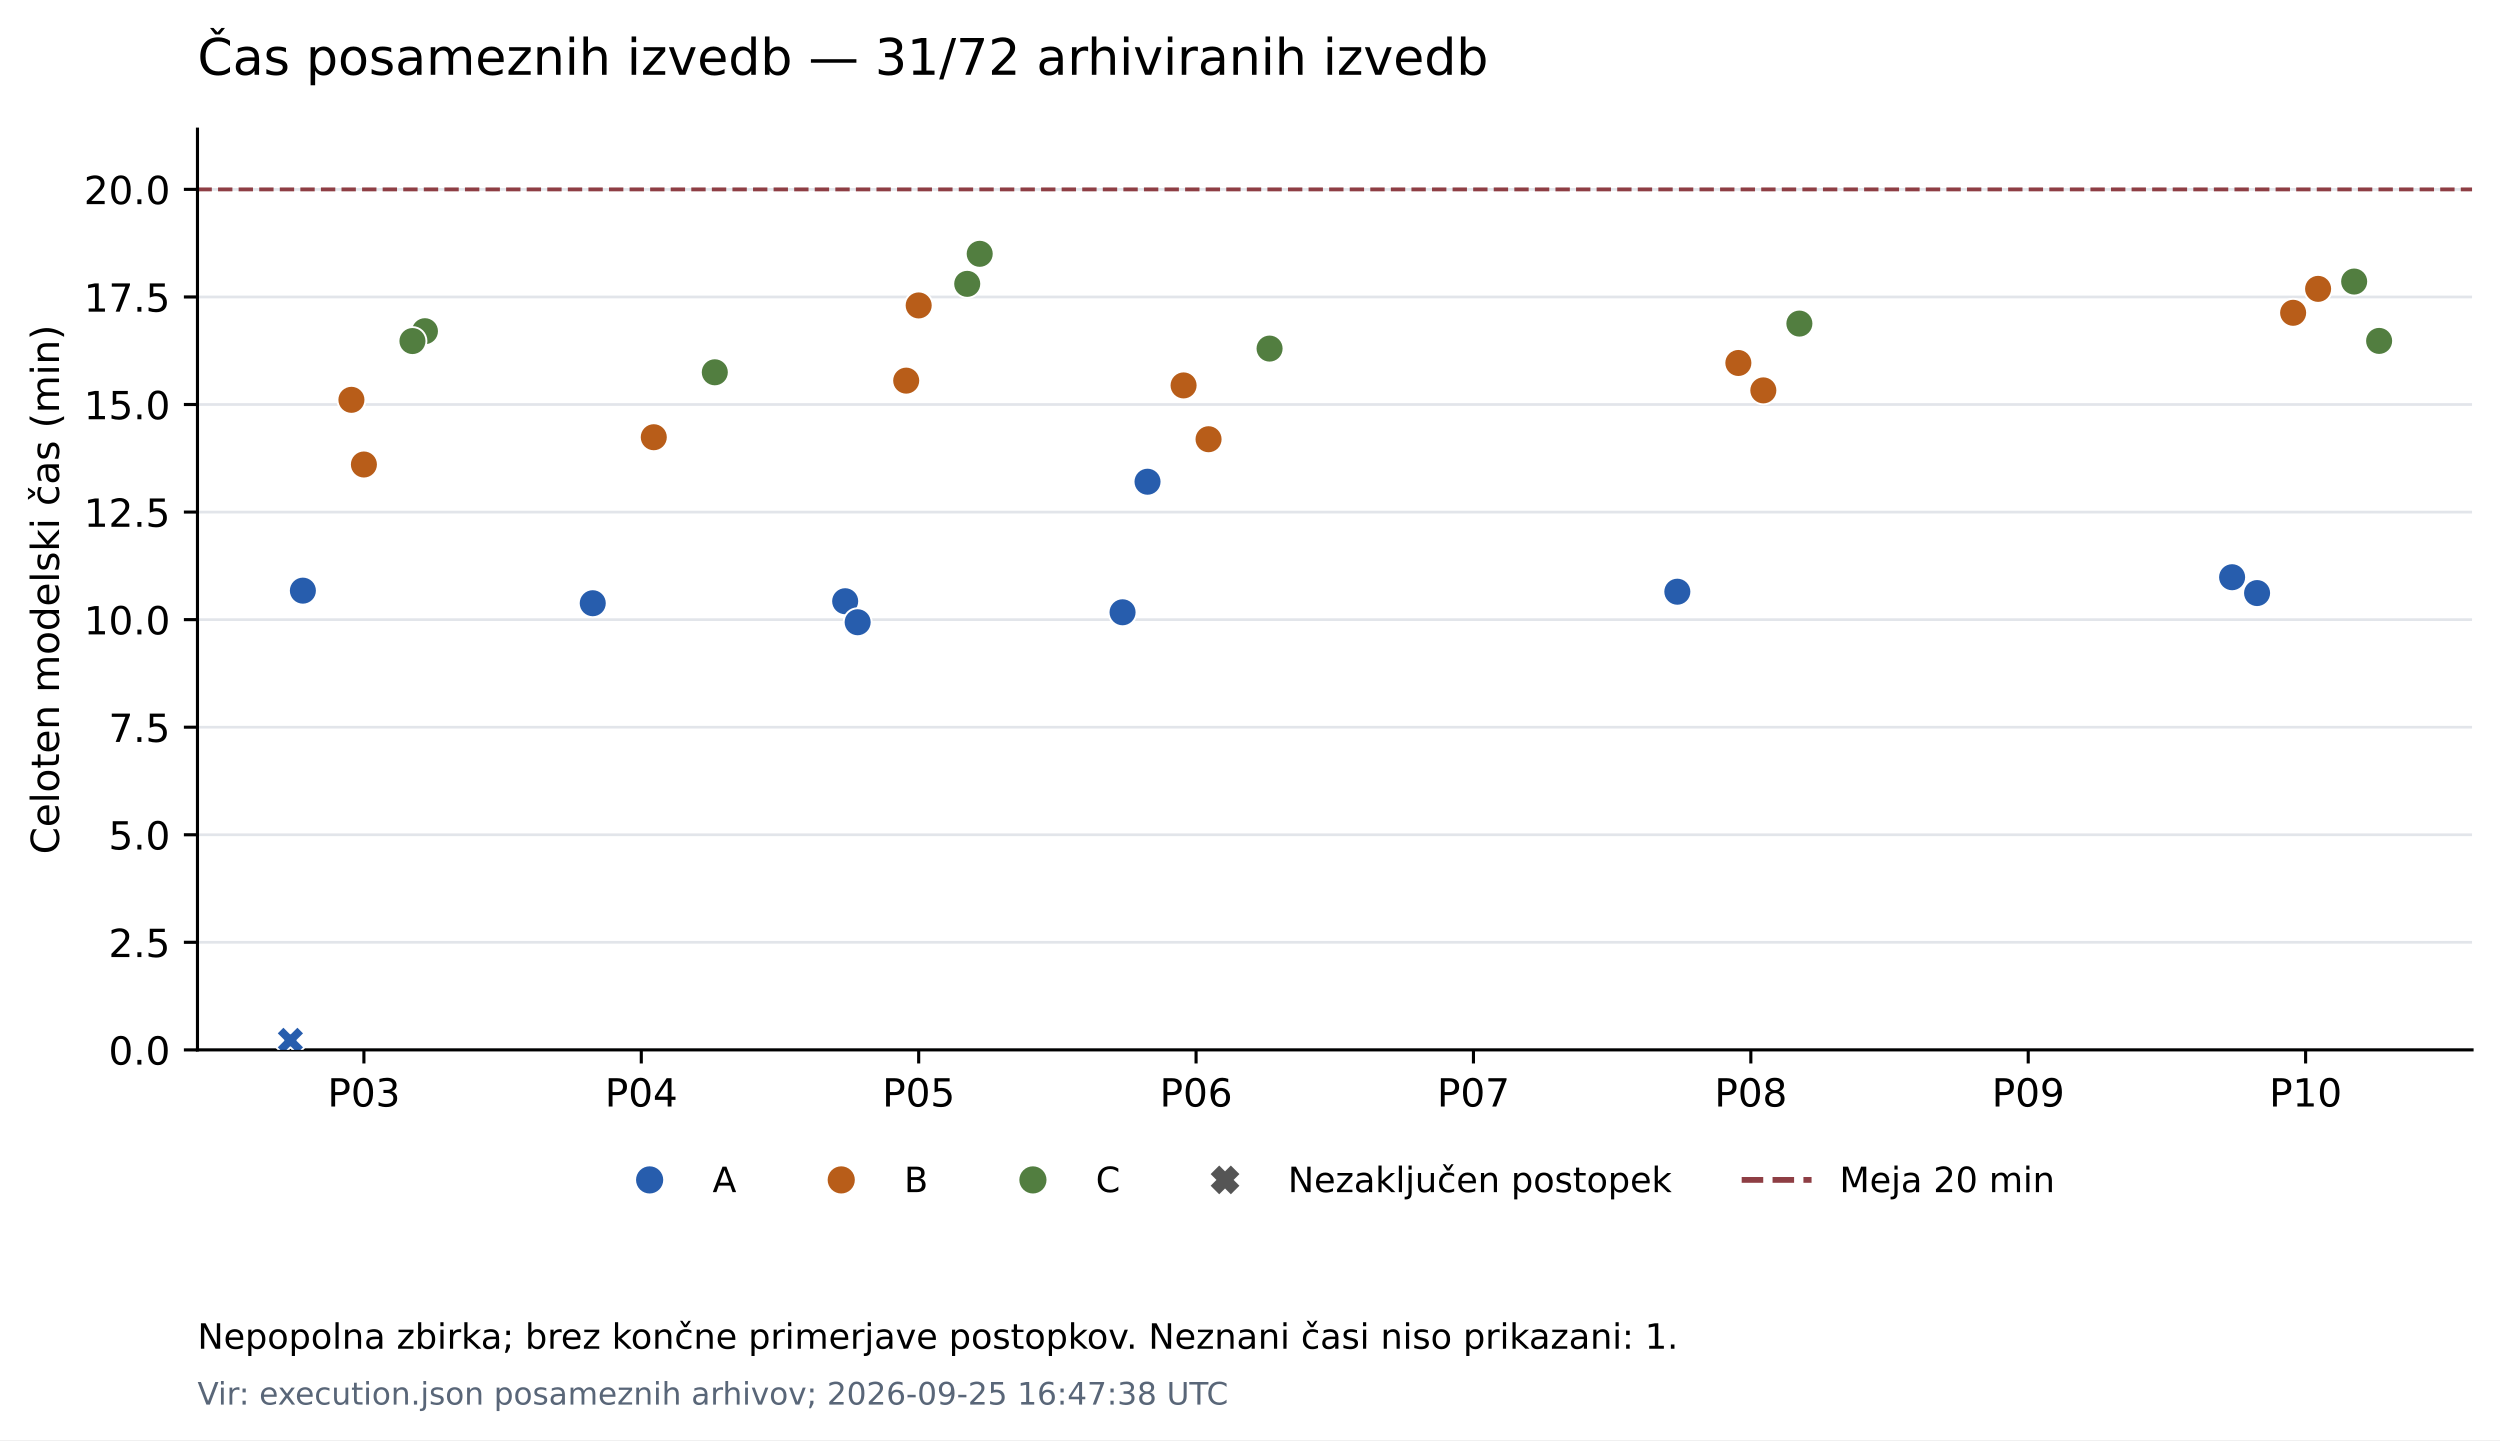
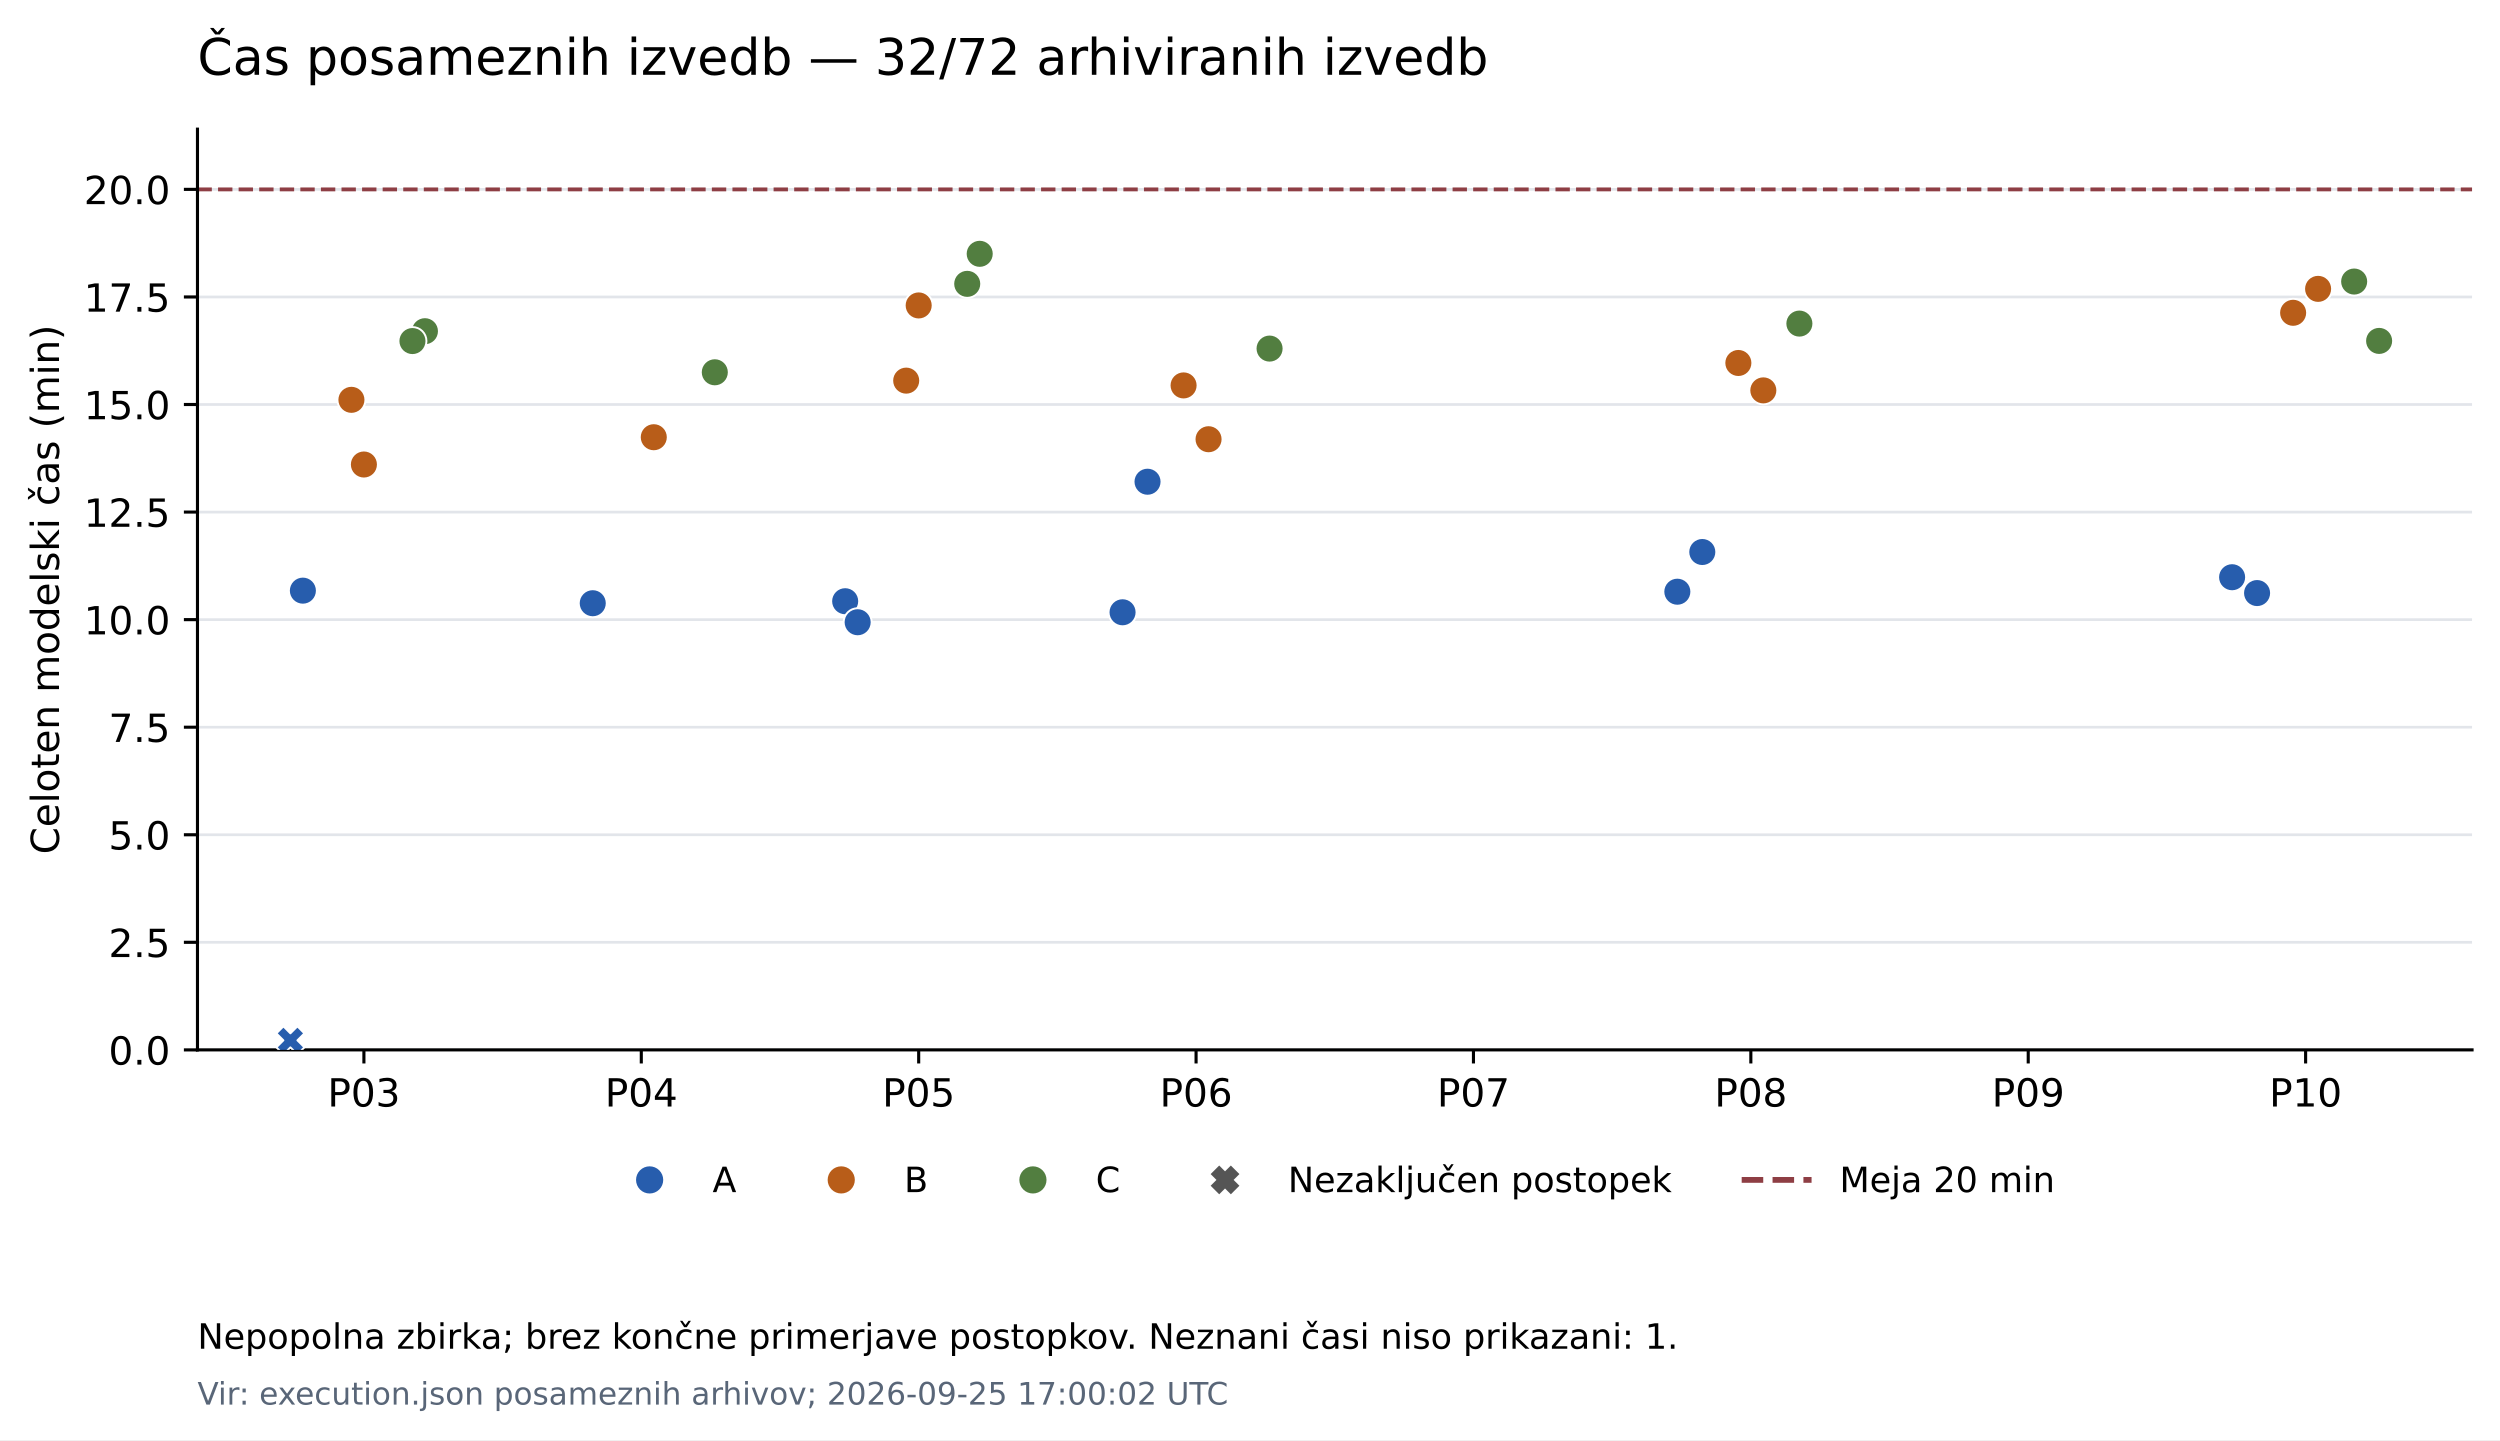
<svg xmlns="http://www.w3.org/2000/svg" xmlns:xlink="http://www.w3.org/1999/xlink" width="643.966pt" height="370.926pt" viewBox="0 0 643.966 370.926" version="1.1">
  <defs>
    <style type="text/css">*{stroke-linejoin: round; stroke-linecap: butt}</style>
  </defs>
  <g id="figure_1">
    <g id="patch_1">
      <path d="M 0 370.926  L 643.966 370.926  L 643.966 0  L 0 0  z " style="fill: #ffffff" />
    </g>
    <g id="axes_1">
      <g id="patch_2">
        <path d="M 50.866 270.436  L 636.766 270.436  L 636.766 33.268  L 50.866 33.268  z " style="fill: #ffffff" />
      </g>
      <g id="matplotlib.axis_1">
        <g id="xtick_1">
          <g id="line2d_1">
            <defs>
-               <path id="m6c4dd8c7fc" d="M 0 0  L 0 3.5  " style="stroke: #000000; stroke-width: 0.8" />
+               <path id="mada082eb50" d="M 0 0  L 0 3.5  " style="stroke: #000000; stroke-width: 0.8" />
            </defs>
            <g>
-               <use xlink:href="#m6c4dd8c7fc" x="93.737" y="270.436" style="stroke: #000000; stroke-width: 0.8" />
+               <use xlink:href="#mada082eb50" x="93.737" y="270.436" style="stroke: #000000; stroke-width: 0.8" />
            </g>
          </g>
          <g id="text_1">
            <text style="font-size: 10px; font-family: 'DejaVu Sans'; text-anchor: middle" x="93.737" y="285.033" transform="rotate(-0 93.73714 285.0333)">P03</text>
          </g>
        </g>
        <g id="xtick_2">
          <g id="line2d_2">
            <g>
-               <use xlink:href="#m6c4dd8c7fc" x="165.188" y="270.436" style="stroke: #000000; stroke-width: 0.8" />
+               <use xlink:href="#mada082eb50" x="165.188" y="270.436" style="stroke: #000000; stroke-width: 0.8" />
            </g>
          </g>
          <g id="text_2">
            <text style="font-size: 10px; font-family: 'DejaVu Sans'; text-anchor: middle" x="165.188" y="285.033" transform="rotate(-0 165.1884 285.0333)">P04</text>
          </g>
        </g>
        <g id="xtick_3">
          <g id="line2d_3">
            <g>
-               <use xlink:href="#m6c4dd8c7fc" x="236.64" y="270.436" style="stroke: #000000; stroke-width: 0.8" />
+               <use xlink:href="#mada082eb50" x="236.64" y="270.436" style="stroke: #000000; stroke-width: 0.8" />
            </g>
          </g>
          <g id="text_3">
            <text style="font-size: 10px; font-family: 'DejaVu Sans'; text-anchor: middle" x="236.64" y="285.033" transform="rotate(-0 236.6396 285.0333)">P05</text>
          </g>
        </g>
        <g id="xtick_4">
          <g id="line2d_4">
            <g>
-               <use xlink:href="#m6c4dd8c7fc" x="308.091" y="270.436" style="stroke: #000000; stroke-width: 0.8" />
+               <use xlink:href="#mada082eb50" x="308.091" y="270.436" style="stroke: #000000; stroke-width: 0.8" />
            </g>
          </g>
          <g id="text_4">
            <text style="font-size: 10px; font-family: 'DejaVu Sans'; text-anchor: middle" x="308.091" y="285.033" transform="rotate(-0 308.0908 285.0333)">P06</text>
          </g>
        </g>
        <g id="xtick_5">
          <g id="line2d_5">
            <g>
-               <use xlink:href="#m6c4dd8c7fc" x="379.542" y="270.436" style="stroke: #000000; stroke-width: 0.8" />
+               <use xlink:href="#mada082eb50" x="379.542" y="270.436" style="stroke: #000000; stroke-width: 0.8" />
            </g>
          </g>
          <g id="text_5">
            <text style="font-size: 10px; font-family: 'DejaVu Sans'; text-anchor: middle" x="379.542" y="285.033" transform="rotate(-0 379.542 285.0333)">P07</text>
          </g>
        </g>
        <g id="xtick_6">
          <g id="line2d_6">
            <g>
-               <use xlink:href="#m6c4dd8c7fc" x="450.993" y="270.436" style="stroke: #000000; stroke-width: 0.8" />
+               <use xlink:href="#mada082eb50" x="450.993" y="270.436" style="stroke: #000000; stroke-width: 0.8" />
            </g>
          </g>
          <g id="text_6">
            <text style="font-size: 10px; font-family: 'DejaVu Sans'; text-anchor: middle" x="450.993" y="285.033" transform="rotate(-0 450.9932 285.0333)">P08</text>
          </g>
        </g>
        <g id="xtick_7">
          <g id="line2d_7">
            <g>
-               <use xlink:href="#m6c4dd8c7fc" x="522.444" y="270.436" style="stroke: #000000; stroke-width: 0.8" />
+               <use xlink:href="#mada082eb50" x="522.444" y="270.436" style="stroke: #000000; stroke-width: 0.8" />
            </g>
          </g>
          <g id="text_7">
            <text style="font-size: 10px; font-family: 'DejaVu Sans'; text-anchor: middle" x="522.444" y="285.033" transform="rotate(-0 522.4445 285.0333)">P09</text>
          </g>
        </g>
        <g id="xtick_8">
          <g id="line2d_8">
            <g>
-               <use xlink:href="#m6c4dd8c7fc" x="593.896" y="270.436" style="stroke: #000000; stroke-width: 0.8" />
+               <use xlink:href="#mada082eb50" x="593.896" y="270.436" style="stroke: #000000; stroke-width: 0.8" />
            </g>
          </g>
          <g id="text_8">
            <text style="font-size: 10px; font-family: 'DejaVu Sans'; text-anchor: middle" x="593.896" y="285.033" transform="rotate(-0 593.8957 285.0333)">P10</text>
          </g>
        </g>
      </g>
      <g id="matplotlib.axis_2">
        <g id="ytick_1">
          <g id="line2d_9">
-             <path d="M 50.866 270.436  L 636.766 270.436  " clip-path="url(#pf66c8953b3)" style="fill: none; stroke: #e2e5ea; stroke-width: 0.7; stroke-linecap: square" />
+             <path d="M 50.866 270.436  L 636.766 270.436  " clip-path="url(#peddb0bd247)" style="fill: none; stroke: #e2e5ea; stroke-width: 0.7; stroke-linecap: square" />
          </g>
          <g id="line2d_10">
            <defs>
-               <path id="m3f4c4d09ec" d="M 0 0  L -3.5 0  " style="stroke: #000000; stroke-width: 0.8" />
+               <path id="md8f0ac10af" d="M 0 0  L -3.5 0  " style="stroke: #000000; stroke-width: 0.8" />
            </defs>
            <g>
-               <use xlink:href="#m3f4c4d09ec" x="50.866" y="270.436" style="stroke: #000000; stroke-width: 0.8" />
+               <use xlink:href="#md8f0ac10af" x="50.866" y="270.436" style="stroke: #000000; stroke-width: 0.8" />
            </g>
          </g>
          <g id="text_9">
            <text style="font-size: 10px; font-family: 'DejaVu Sans'; text-anchor: end" x="43.866" y="274.234" transform="rotate(-0 43.86641 274.2345)">0.0</text>
          </g>
        </g>
        <g id="ytick_2">
          <g id="line2d_11">
-             <path d="M 50.866 242.729  L 636.766 242.729  " clip-path="url(#pf66c8953b3)" style="fill: none; stroke: #e2e5ea; stroke-width: 0.7; stroke-linecap: square" />
+             <path d="M 50.866 242.729  L 636.766 242.729  " clip-path="url(#peddb0bd247)" style="fill: none; stroke: #e2e5ea; stroke-width: 0.7; stroke-linecap: square" />
          </g>
          <g id="line2d_12">
            <g>
-               <use xlink:href="#m3f4c4d09ec" x="50.866" y="242.729" style="stroke: #000000; stroke-width: 0.8" />
+               <use xlink:href="#md8f0ac10af" x="50.866" y="242.729" style="stroke: #000000; stroke-width: 0.8" />
            </g>
          </g>
          <g id="text_10">
            <text style="font-size: 10px; font-family: 'DejaVu Sans'; text-anchor: end" x="43.866" y="246.528" transform="rotate(-0 43.86641 246.5279)">2.5</text>
          </g>
        </g>
        <g id="ytick_3">
          <g id="line2d_13">
-             <path d="M 50.866 215.023  L 636.766 215.023  " clip-path="url(#pf66c8953b3)" style="fill: none; stroke: #e2e5ea; stroke-width: 0.7; stroke-linecap: square" />
+             <path d="M 50.866 215.023  L 636.766 215.023  " clip-path="url(#peddb0bd247)" style="fill: none; stroke: #e2e5ea; stroke-width: 0.7; stroke-linecap: square" />
          </g>
          <g id="line2d_14">
            <g>
-               <use xlink:href="#m3f4c4d09ec" x="50.866" y="215.023" style="stroke: #000000; stroke-width: 0.8" />
+               <use xlink:href="#md8f0ac10af" x="50.866" y="215.023" style="stroke: #000000; stroke-width: 0.8" />
            </g>
          </g>
          <g id="text_11">
            <text style="font-size: 10px; font-family: 'DejaVu Sans'; text-anchor: end" x="43.866" y="218.821" transform="rotate(-0 43.86641 218.8214)">5.0</text>
          </g>
        </g>
        <g id="ytick_4">
          <g id="line2d_15">
-             <path d="M 50.866 187.316  L 636.766 187.316  " clip-path="url(#pf66c8953b3)" style="fill: none; stroke: #e2e5ea; stroke-width: 0.7; stroke-linecap: square" />
+             <path d="M 50.866 187.316  L 636.766 187.316  " clip-path="url(#peddb0bd247)" style="fill: none; stroke: #e2e5ea; stroke-width: 0.7; stroke-linecap: square" />
          </g>
          <g id="line2d_16">
            <g>
-               <use xlink:href="#m3f4c4d09ec" x="50.866" y="187.316" style="stroke: #000000; stroke-width: 0.8" />
+               <use xlink:href="#md8f0ac10af" x="50.866" y="187.316" style="stroke: #000000; stroke-width: 0.8" />
            </g>
          </g>
          <g id="text_12">
            <text style="font-size: 10px; font-family: 'DejaVu Sans'; text-anchor: end" x="43.866" y="191.115" transform="rotate(-0 43.86641 191.1149)">7.5</text>
          </g>
        </g>
        <g id="ytick_5">
          <g id="line2d_17">
-             <path d="M 50.866 159.609  L 636.766 159.609  " clip-path="url(#pf66c8953b3)" style="fill: none; stroke: #e2e5ea; stroke-width: 0.7; stroke-linecap: square" />
+             <path d="M 50.866 159.609  L 636.766 159.609  " clip-path="url(#peddb0bd247)" style="fill: none; stroke: #e2e5ea; stroke-width: 0.7; stroke-linecap: square" />
          </g>
          <g id="line2d_18">
            <g>
-               <use xlink:href="#m3f4c4d09ec" x="50.866" y="159.609" style="stroke: #000000; stroke-width: 0.8" />
+               <use xlink:href="#md8f0ac10af" x="50.866" y="159.609" style="stroke: #000000; stroke-width: 0.8" />
            </g>
          </g>
          <g id="text_13">
            <text style="font-size: 10px; font-family: 'DejaVu Sans'; text-anchor: end" x="43.866" y="163.408" transform="rotate(-0 43.86641 163.4083)">10.0</text>
          </g>
        </g>
        <g id="ytick_6">
          <g id="line2d_19">
-             <path d="M 50.866 131.903  L 636.766 131.903  " clip-path="url(#pf66c8953b3)" style="fill: none; stroke: #e2e5ea; stroke-width: 0.7; stroke-linecap: square" />
+             <path d="M 50.866 131.903  L 636.766 131.903  " clip-path="url(#peddb0bd247)" style="fill: none; stroke: #e2e5ea; stroke-width: 0.7; stroke-linecap: square" />
          </g>
          <g id="line2d_20">
            <g>
-               <use xlink:href="#m3f4c4d09ec" x="50.866" y="131.903" style="stroke: #000000; stroke-width: 0.8" />
+               <use xlink:href="#md8f0ac10af" x="50.866" y="131.903" style="stroke: #000000; stroke-width: 0.8" />
            </g>
          </g>
          <g id="text_14">
            <text style="font-size: 10px; font-family: 'DejaVu Sans'; text-anchor: end" x="43.866" y="135.702" transform="rotate(-0 43.86641 135.7018)">12.5</text>
          </g>
        </g>
        <g id="ytick_7">
          <g id="line2d_21">
-             <path d="M 50.866 104.196  L 636.766 104.196  " clip-path="url(#pf66c8953b3)" style="fill: none; stroke: #e2e5ea; stroke-width: 0.7; stroke-linecap: square" />
+             <path d="M 50.866 104.196  L 636.766 104.196  " clip-path="url(#peddb0bd247)" style="fill: none; stroke: #e2e5ea; stroke-width: 0.7; stroke-linecap: square" />
          </g>
          <g id="line2d_22">
            <g>
-               <use xlink:href="#m3f4c4d09ec" x="50.866" y="104.196" style="stroke: #000000; stroke-width: 0.8" />
+               <use xlink:href="#md8f0ac10af" x="50.866" y="104.196" style="stroke: #000000; stroke-width: 0.8" />
            </g>
          </g>
          <g id="text_15">
            <text style="font-size: 10px; font-family: 'DejaVu Sans'; text-anchor: end" x="43.866" y="107.995" transform="rotate(-0 43.86641 107.9952)">15.0</text>
          </g>
        </g>
        <g id="ytick_8">
          <g id="line2d_23">
-             <path d="M 50.866 76.49  L 636.766 76.49  " clip-path="url(#pf66c8953b3)" style="fill: none; stroke: #e2e5ea; stroke-width: 0.7; stroke-linecap: square" />
+             <path d="M 50.866 76.49  L 636.766 76.49  " clip-path="url(#peddb0bd247)" style="fill: none; stroke: #e2e5ea; stroke-width: 0.7; stroke-linecap: square" />
          </g>
          <g id="line2d_24">
            <g>
-               <use xlink:href="#m3f4c4d09ec" x="50.866" y="76.49" style="stroke: #000000; stroke-width: 0.8" />
+               <use xlink:href="#md8f0ac10af" x="50.866" y="76.49" style="stroke: #000000; stroke-width: 0.8" />
            </g>
          </g>
          <g id="text_16">
            <text style="font-size: 10px; font-family: 'DejaVu Sans'; text-anchor: end" x="43.866" y="80.289" transform="rotate(-0 43.86641 80.28869)">17.5</text>
          </g>
        </g>
        <g id="ytick_9">
          <g id="line2d_25">
-             <path d="M 50.866 48.783  L 636.766 48.783  " clip-path="url(#pf66c8953b3)" style="fill: none; stroke: #e2e5ea; stroke-width: 0.7; stroke-linecap: square" />
+             <path d="M 50.866 48.783  L 636.766 48.783  " clip-path="url(#peddb0bd247)" style="fill: none; stroke: #e2e5ea; stroke-width: 0.7; stroke-linecap: square" />
          </g>
          <g id="line2d_26">
            <g>
-               <use xlink:href="#m3f4c4d09ec" x="50.866" y="48.783" style="stroke: #000000; stroke-width: 0.8" />
+               <use xlink:href="#md8f0ac10af" x="50.866" y="48.783" style="stroke: #000000; stroke-width: 0.8" />
            </g>
          </g>
          <g id="text_17">
            <text style="font-size: 10px; font-family: 'DejaVu Sans'; text-anchor: end" x="43.866" y="52.582" transform="rotate(-0 43.86641 52.58215)">20.0</text>
          </g>
        </g>
        <g id="text_18">
          <text style="font-size: 10px; font-family: 'DejaVu Sans'; text-anchor: middle" x="15.198" y="151.852" transform="rotate(-90 15.19844 151.8517)">Celoten modelski čas (min)</text>
        </g>
      </g>
      <g id="line2d_27">
-         <path d="M 50.866 48.783  L 636.766 48.783  " clip-path="url(#pf66c8953b3)" style="fill: none; stroke-dasharray: 3.7,1.6; stroke-dashoffset: 0; stroke: #8e3e44" />
+         <path d="M 50.866 48.783  L 636.766 48.783  " clip-path="url(#peddb0bd247)" style="fill: none; stroke-dasharray: 3.7,1.6; stroke-dashoffset: 0; stroke: #8e3e44" />
      </g>
      <g id="patch_3">
        <path d="M 50.866 270.436  L 50.866 33.268  " style="fill: none; stroke: #000000; stroke-width: 0.8; stroke-linejoin: miter; stroke-linecap: square" />
      </g>
      <g id="patch_4">
        <path d="M 50.866 270.436  L 636.766 270.436  " style="fill: none; stroke: #000000; stroke-width: 0.8; stroke-linejoin: miter; stroke-linecap: square" />
      </g>
      <g id="PathCollection_1">
        <defs>
-           <path id="m67c10f89c0" d="M 0 3.606  C 0.956 3.606 1.873 3.226 2.55 2.55  C 3.226 1.873 3.606 0.956 3.606 0  C 3.606 -0.956 3.226 -1.873 2.55 -2.55  C 1.873 -3.226 0.956 -3.606 0 -3.606  C -0.956 -3.606 -1.873 -3.226 -2.55 -2.55  C -3.226 -1.873 -3.606 -0.956 -3.606 0  C -3.606 0.956 -3.226 1.873 -2.55 2.55  C -1.873 3.226 -0.956 3.606 0 3.606  z " style="stroke: #ffffff; stroke-width: 0.5" />
+           <path id="m349780d0fd" d="M 0 3.606  C 0.956 3.606 1.873 3.226 2.55 2.55  C 3.226 1.873 3.606 0.956 3.606 0  C 3.606 -0.956 3.226 -1.873 2.55 -2.55  C 1.873 -3.226 0.956 -3.606 0 -3.606  C -0.956 -3.606 -1.873 -3.226 -2.55 -2.55  C -3.226 -1.873 -3.606 -0.956 -3.606 0  C -3.606 0.956 -3.226 1.873 -2.55 2.55  C -1.873 3.226 -0.956 3.606 0 3.606  z " style="stroke: #ffffff; stroke-width: 0.5" />
        </defs>
-         <g clip-path="url(#pf66c8953b3)">
-           <use xlink:href="#m67c10f89c0" x="217.705" y="154.869" style="fill: #275dad; stroke: #ffffff; stroke-width: 0.5" />
+         <g clip-path="url(#peddb0bd247)">
+           <use xlink:href="#m349780d0fd" x="217.705" y="154.869" style="fill: #275dad; stroke: #ffffff; stroke-width: 0.5" />
        </g>
      </g>
      <g id="PathCollection_2">
        <defs>
-           <path id="ma2994a1193" d="M 0 3.606  C 0.956 3.606 1.873 3.226 2.55 2.55  C 3.226 1.873 3.606 0.956 3.606 0  C 3.606 -0.956 3.226 -1.873 2.55 -2.55  C 1.873 -3.226 0.956 -3.606 0 -3.606  C -0.956 -3.606 -1.873 -3.226 -2.55 -2.55  C -3.226 -1.873 -3.606 -0.956 -3.606 0  C -3.606 0.956 -3.226 1.873 -2.55 2.55  C -1.873 3.226 -0.956 3.606 0 3.606  z " style="stroke: #ffffff; stroke-width: 0.5" />
+           <path id="mde0ffe34f5" d="M 0 3.606  C 0.956 3.606 1.873 3.226 2.55 2.55  C 3.226 1.873 3.606 0.956 3.606 0  C 3.606 -0.956 3.226 -1.873 2.55 -2.55  C 1.873 -3.226 0.956 -3.606 0 -3.606  C -0.956 -3.606 -1.873 -3.226 -2.55 -2.55  C -3.226 -1.873 -3.606 -0.956 -3.606 0  C -3.606 0.956 -3.226 1.873 -2.55 2.55  C -1.873 3.226 -0.956 3.606 0 3.606  z " style="stroke: #ffffff; stroke-width: 0.5" />
        </defs>
-         <g clip-path="url(#pf66c8953b3)">
-           <use xlink:href="#ma2994a1193" x="233.424" y="98.046" style="fill: #b85d19; stroke: #ffffff; stroke-width: 0.5" />
+         <g clip-path="url(#peddb0bd247)">
+           <use xlink:href="#mde0ffe34f5" x="233.424" y="98.046" style="fill: #b85d19; stroke: #ffffff; stroke-width: 0.5" />
        </g>
      </g>
      <g id="PathCollection_3">
        <defs>
-           <path id="m757a3cdfaa" d="M 0 3.606  C 0.956 3.606 1.873 3.226 2.55 2.55  C 3.226 1.873 3.606 0.956 3.606 0  C 3.606 -0.956 3.226 -1.873 2.55 -2.55  C 1.873 -3.226 0.956 -3.606 0 -3.606  C -0.956 -3.606 -1.873 -3.226 -2.55 -2.55  C -3.226 -1.873 -3.606 -0.956 -3.606 0  C -3.606 0.956 -3.226 1.873 -2.55 2.55  C -1.873 3.226 -0.956 3.606 0 3.606  z " style="stroke: #ffffff; stroke-width: 0.5" />
+           <path id="mee60172e60" d="M 0 3.606  C 0.956 3.606 1.873 3.226 2.55 2.55  C 3.226 1.873 3.606 0.956 3.606 0  C 3.606 -0.956 3.226 -1.873 2.55 -2.55  C 1.873 -3.226 0.956 -3.606 0 -3.606  C -0.956 -3.606 -1.873 -3.226 -2.55 -2.55  C -3.226 -1.873 -3.606 -0.956 -3.606 0  C -3.606 0.956 -3.226 1.873 -2.55 2.55  C -1.873 3.226 -0.956 3.606 0 3.606  z " style="stroke: #ffffff; stroke-width: 0.5" />
        </defs>
-         <g clip-path="url(#pf66c8953b3)">
-           <use xlink:href="#m757a3cdfaa" x="249.144" y="73.116" style="fill: #527e40; stroke: #ffffff; stroke-width: 0.5" />
+         <g clip-path="url(#peddb0bd247)">
+           <use xlink:href="#mee60172e60" x="249.144" y="73.116" style="fill: #527e40; stroke: #ffffff; stroke-width: 0.5" />
        </g>
      </g>
      <g id="PathCollection_4">
-         <g clip-path="url(#pf66c8953b3)">
-           <use xlink:href="#m67c10f89c0" x="574.961" y="148.685" style="fill: #275dad; stroke: #ffffff; stroke-width: 0.5" />
+         <g clip-path="url(#peddb0bd247)">
+           <use xlink:href="#m349780d0fd" x="574.961" y="148.685" style="fill: #275dad; stroke: #ffffff; stroke-width: 0.5" />
        </g>
      </g>
      <g id="PathCollection_5">
-         <g clip-path="url(#pf66c8953b3)">
-           <use xlink:href="#m757a3cdfaa" x="606.4" y="72.522" style="fill: #527e40; stroke: #ffffff; stroke-width: 0.5" />
+         <g clip-path="url(#peddb0bd247)">
+           <use xlink:href="#mee60172e60" x="606.4" y="72.522" style="fill: #527e40; stroke: #ffffff; stroke-width: 0.5" />
        </g>
      </g>
      <g id="PathCollection_6">
-         <g clip-path="url(#pf66c8953b3)">
-           <use xlink:href="#ma2994a1193" x="590.68" y="80.573" style="fill: #b85d19; stroke: #ffffff; stroke-width: 0.5" />
+         <g clip-path="url(#peddb0bd247)">
+           <use xlink:href="#mde0ffe34f5" x="590.68" y="80.573" style="fill: #b85d19; stroke: #ffffff; stroke-width: 0.5" />
        </g>
      </g>
      <g id="PathCollection_7">
-         <g clip-path="url(#pf66c8953b3)">
-           <use xlink:href="#m67c10f89c0" x="289.156" y="157.714" style="fill: #275dad; stroke: #ffffff; stroke-width: 0.5" />
+         <g clip-path="url(#peddb0bd247)">
+           <use xlink:href="#m349780d0fd" x="289.156" y="157.714" style="fill: #275dad; stroke: #ffffff; stroke-width: 0.5" />
        </g>
      </g>
      <g id="PathCollection_8">
-         <g clip-path="url(#pf66c8953b3)">
-           <use xlink:href="#ma2994a1193" x="304.875" y="99.278" style="fill: #b85d19; stroke: #ffffff; stroke-width: 0.5" />
+         <g clip-path="url(#peddb0bd247)">
+           <use xlink:href="#mde0ffe34f5" x="304.875" y="99.278" style="fill: #b85d19; stroke: #ffffff; stroke-width: 0.5" />
        </g>
      </g>
      <g id="PathCollection_9">
-         <g clip-path="url(#pf66c8953b3)">
-           <use xlink:href="#m67c10f89c0" x="432.059" y="152.417" style="fill: #275dad; stroke: #ffffff; stroke-width: 0.5" />
+         <g clip-path="url(#peddb0bd247)">
+           <use xlink:href="#m349780d0fd" x="432.059" y="152.417" style="fill: #275dad; stroke: #ffffff; stroke-width: 0.5" />
        </g>
      </g>
      <g id="PathCollection_10">
-         <g clip-path="url(#pf66c8953b3)">
-           <use xlink:href="#m757a3cdfaa" x="463.497" y="83.352" style="fill: #527e40; stroke: #ffffff; stroke-width: 0.5" />
+         <g clip-path="url(#peddb0bd247)">
+           <use xlink:href="#mee60172e60" x="463.497" y="83.352" style="fill: #527e40; stroke: #ffffff; stroke-width: 0.5" />
        </g>
      </g>
      <g id="PathCollection_11">
-         <g clip-path="url(#pf66c8953b3)">
-           <use xlink:href="#ma2994a1193" x="447.778" y="93.498" style="fill: #b85d19; stroke: #ffffff; stroke-width: 0.5" />
+         <g clip-path="url(#peddb0bd247)">
+           <use xlink:href="#mde0ffe34f5" x="447.778" y="93.498" style="fill: #b85d19; stroke: #ffffff; stroke-width: 0.5" />
        </g>
      </g>
      <g id="PathCollection_12">
-         <g clip-path="url(#pf66c8953b3)">
-           <use xlink:href="#ma2994a1193" x="93.737" y="119.651" style="fill: #b85d19; stroke: #ffffff; stroke-width: 0.5" />
+         <g clip-path="url(#peddb0bd247)">
+           <use xlink:href="#mde0ffe34f5" x="93.737" y="119.651" style="fill: #b85d19; stroke: #ffffff; stroke-width: 0.5" />
        </g>
      </g>
      <g id="PathCollection_13">
-         <g clip-path="url(#pf66c8953b3)">
-           <use xlink:href="#m757a3cdfaa" x="109.456" y="85.315" style="fill: #527e40; stroke: #ffffff; stroke-width: 0.5" />
+         <g clip-path="url(#peddb0bd247)">
+           <use xlink:href="#mee60172e60" x="109.456" y="85.315" style="fill: #527e40; stroke: #ffffff; stroke-width: 0.5" />
        </g>
      </g>
      <g id="PathCollection_14">
-         <g clip-path="url(#pf66c8953b3)">
-           <use xlink:href="#m67c10f89c0" x="78.018" y="152.143" style="fill: #275dad; stroke: #ffffff; stroke-width: 0.5" />
+         <g clip-path="url(#peddb0bd247)">
+           <use xlink:href="#m349780d0fd" x="78.018" y="152.143" style="fill: #275dad; stroke: #ffffff; stroke-width: 0.5" />
        </g>
      </g>
      <g id="PathCollection_15">
-         <g clip-path="url(#pf66c8953b3)">
-           <use xlink:href="#ma2994a1193" x="311.306" y="113.139" style="fill: #b85d19; stroke: #ffffff; stroke-width: 0.5" />
+         <g clip-path="url(#peddb0bd247)">
+           <use xlink:href="#mde0ffe34f5" x="311.306" y="113.139" style="fill: #b85d19; stroke: #ffffff; stroke-width: 0.5" />
        </g>
      </g>
      <g id="PathCollection_16">
-         <g clip-path="url(#pf66c8953b3)">
-           <use xlink:href="#m67c10f89c0" x="295.587" y="124.086" style="fill: #275dad; stroke: #ffffff; stroke-width: 0.5" />
+         <g clip-path="url(#peddb0bd247)">
+           <use xlink:href="#m349780d0fd" x="295.587" y="124.086" style="fill: #275dad; stroke: #ffffff; stroke-width: 0.5" />
        </g>
      </g>
      <g id="PathCollection_17">
-         <g clip-path="url(#pf66c8953b3)">
-           <use xlink:href="#m757a3cdfaa" x="327.025" y="89.791" style="fill: #527e40; stroke: #ffffff; stroke-width: 0.5" />
+         <g clip-path="url(#peddb0bd247)">
+           <use xlink:href="#mee60172e60" x="327.025" y="89.791" style="fill: #527e40; stroke: #ffffff; stroke-width: 0.5" />
        </g>
      </g>
      <g id="PathCollection_18">
-         <g clip-path="url(#pf66c8953b3)">
-           <use xlink:href="#ma2994a1193" x="168.404" y="112.622" style="fill: #b85d19; stroke: #ffffff; stroke-width: 0.5" />
+         <g clip-path="url(#peddb0bd247)">
+           <use xlink:href="#mde0ffe34f5" x="168.404" y="112.622" style="fill: #b85d19; stroke: #ffffff; stroke-width: 0.5" />
        </g>
      </g>
      <g id="PathCollection_19">
-         <g clip-path="url(#pf66c8953b3)">
-           <use xlink:href="#m67c10f89c0" x="152.684" y="155.382" style="fill: #275dad; stroke: #ffffff; stroke-width: 0.5" />
+         <g clip-path="url(#peddb0bd247)">
+           <use xlink:href="#m349780d0fd" x="152.684" y="155.382" style="fill: #275dad; stroke: #ffffff; stroke-width: 0.5" />
        </g>
      </g>
      <g id="PathCollection_20">
-         <g clip-path="url(#pf66c8953b3)">
-           <use xlink:href="#m757a3cdfaa" x="184.123" y="95.896" style="fill: #527e40; stroke: #ffffff; stroke-width: 0.5" />
+         <g clip-path="url(#peddb0bd247)">
+           <use xlink:href="#mee60172e60" x="184.123" y="95.896" style="fill: #527e40; stroke: #ffffff; stroke-width: 0.5" />
        </g>
      </g>
      <g id="PathCollection_21">
-         <g clip-path="url(#pf66c8953b3)">
-           <use xlink:href="#ma2994a1193" x="236.64" y="78.676" style="fill: #b85d19; stroke: #ffffff; stroke-width: 0.5" />
+         <g clip-path="url(#peddb0bd247)">
+           <use xlink:href="#mde0ffe34f5" x="236.64" y="78.676" style="fill: #b85d19; stroke: #ffffff; stroke-width: 0.5" />
        </g>
      </g>
      <g id="PathCollection_22">
-         <g clip-path="url(#pf66c8953b3)">
-           <use xlink:href="#m757a3cdfaa" x="252.359" y="65.379" style="fill: #527e40; stroke: #ffffff; stroke-width: 0.5" />
+         <g clip-path="url(#peddb0bd247)">
+           <use xlink:href="#mee60172e60" x="252.359" y="65.379" style="fill: #527e40; stroke: #ffffff; stroke-width: 0.5" />
        </g>
      </g>
      <g id="PathCollection_23">
-         <g clip-path="url(#pf66c8953b3)">
-           <use xlink:href="#m67c10f89c0" x="220.92" y="160.28" style="fill: #275dad; stroke: #ffffff; stroke-width: 0.5" />
+         <g clip-path="url(#peddb0bd247)">
+           <use xlink:href="#m349780d0fd" x="220.92" y="160.28" style="fill: #275dad; stroke: #ffffff; stroke-width: 0.5" />
        </g>
      </g>
      <g id="PathCollection_24">
        <defs>
-           <path id="m8cf5040666" d="M -1.803 3.606  L 0 1.803  L 1.803 3.606  L 3.606 1.803  L 1.803 0  L 3.606 -1.803  L 1.803 -3.606  L 0 -1.803  L -1.803 -3.606  L -3.606 -1.803  L -1.803 0  L -3.606 1.803  z " style="stroke: #ffffff; stroke-width: 0.5" />
+           <path id="m48c07e5140" d="M -1.803 3.606  L 0 1.803  L 1.803 3.606  L 3.606 1.803  L 1.803 0  L 3.606 -1.803  L 1.803 -3.606  L 0 -1.803  L -1.803 -3.606  L -3.606 -1.803  L -1.803 0  L -3.606 1.803  z " style="stroke: #ffffff; stroke-width: 0.5" />
        </defs>
-         <g clip-path="url(#pf66c8953b3)">
-           <use xlink:href="#m8cf5040666" x="74.803" y="267.98" style="fill: #275dad; stroke: #ffffff; stroke-width: 0.5" />
+         <g clip-path="url(#peddb0bd247)">
+           <use xlink:href="#m48c07e5140" x="74.803" y="267.98" style="fill: #275dad; stroke: #ffffff; stroke-width: 0.5" />
        </g>
      </g>
      <g id="PathCollection_25">
-         <g clip-path="url(#pf66c8953b3)">
-           <use xlink:href="#ma2994a1193" x="90.522" y="102.99" style="fill: #b85d19; stroke: #ffffff; stroke-width: 0.5" />
+         <g clip-path="url(#peddb0bd247)">
+           <use xlink:href="#mde0ffe34f5" x="90.522" y="102.99" style="fill: #b85d19; stroke: #ffffff; stroke-width: 0.5" />
        </g>
      </g>
      <g id="PathCollection_26">
-         <g clip-path="url(#pf66c8953b3)">
-           <use xlink:href="#m757a3cdfaa" x="106.241" y="87.851" style="fill: #527e40; stroke: #ffffff; stroke-width: 0.5" />
+         <g clip-path="url(#peddb0bd247)">
+           <use xlink:href="#mee60172e60" x="106.241" y="87.851" style="fill: #527e40; stroke: #ffffff; stroke-width: 0.5" />
        </g>
      </g>
      <g id="PathCollection_27">
-         <g clip-path="url(#pf66c8953b3)">
-           <use xlink:href="#ma2994a1193" x="597.111" y="74.409" style="fill: #b85d19; stroke: #ffffff; stroke-width: 0.5" />
+         <g clip-path="url(#peddb0bd247)">
+           <use xlink:href="#mde0ffe34f5" x="597.111" y="74.409" style="fill: #b85d19; stroke: #ffffff; stroke-width: 0.5" />
        </g>
      </g>
      <g id="PathCollection_28">
-         <g clip-path="url(#pf66c8953b3)">
-           <use xlink:href="#m67c10f89c0" x="581.392" y="152.765" style="fill: #275dad; stroke: #ffffff; stroke-width: 0.5" />
+         <g clip-path="url(#peddb0bd247)">
+           <use xlink:href="#m349780d0fd" x="581.392" y="152.765" style="fill: #275dad; stroke: #ffffff; stroke-width: 0.5" />
        </g>
      </g>
      <g id="PathCollection_29">
-         <g clip-path="url(#pf66c8953b3)">
-           <use xlink:href="#m757a3cdfaa" x="612.83" y="87.815" style="fill: #527e40; stroke: #ffffff; stroke-width: 0.5" />
+         <g clip-path="url(#peddb0bd247)">
+           <use xlink:href="#mee60172e60" x="612.83" y="87.815" style="fill: #527e40; stroke: #ffffff; stroke-width: 0.5" />
        </g>
      </g>
      <g id="PathCollection_30">
-         <g clip-path="url(#pf66c8953b3)">
-           <use xlink:href="#ma2994a1193" x="454.209" y="100.557" style="fill: #b85d19; stroke: #ffffff; stroke-width: 0.5" />
+         <g clip-path="url(#peddb0bd247)">
+           <use xlink:href="#mde0ffe34f5" x="454.209" y="100.557" style="fill: #b85d19; stroke: #ffffff; stroke-width: 0.5" />
+         </g>
+       </g>
+       <g id="PathCollection_31">
+         <g clip-path="url(#peddb0bd247)">
+           <use xlink:href="#m349780d0fd" x="438.489" y="142.19" style="fill: #275dad; stroke: #ffffff; stroke-width: 0.5" />
        </g>
      </g>
      <g id="text_19">
-         <text style="font-size: 13px; font-family: 'DejaVu Sans'; text-anchor: start" x="50.866" y="19.268" transform="rotate(-0 50.86641 19.26766)">Čas posameznih izvedb — 31/72 arhiviranih izvedb</text>
+         <text style="font-size: 13px; font-family: 'DejaVu Sans'; text-anchor: start" x="50.866" y="19.268" transform="rotate(-0 50.86641 19.26766)">Čas posameznih izvedb — 32/72 arhiviranih izvedb</text>
      </g>
      <g id="legend_1">
        <g id="line2d_28">
          <defs>
-             <path id="m8988ca7d83" d="M 0 3  C 0.796 3 1.559 2.684 2.121 2.121  C 2.684 1.559 3 0.796 3 0  C 3 -0.796 2.684 -1.559 2.121 -2.121  C 1.559 -2.684 0.796 -3 0 -3  C -0.796 -3 -1.559 -2.684 -2.121 -2.121  C -2.684 -1.559 -3 -0.796 -3 0  C -3 0.796 -2.684 1.559 -2.121 2.121  C -1.559 2.684 -0.796 3 0 3  z " style="stroke: #275dad" />
+             <path id="m5a9704c22a" d="M 0 3  C 0.796 3 1.559 2.684 2.121 2.121  C 2.684 1.559 3 0.796 3 0  C 3 -0.796 2.684 -1.559 2.121 -2.121  C 1.559 -2.684 0.796 -3 0 -3  C -0.796 -3 -1.559 -2.684 -2.121 -2.121  C -2.684 -1.559 -3 -0.796 -3 0  C -3 0.796 -2.684 1.559 -2.121 2.121  C -1.559 2.684 -0.796 3 0 3  z " style="stroke: #275dad" />
          </defs>
          <g>
-             <use xlink:href="#m8988ca7d83" x="167.336" y="303.929" style="fill: #275dad; stroke: #275dad" />
+             <use xlink:href="#m5a9704c22a" x="167.336" y="303.929" style="fill: #275dad; stroke: #275dad" />
          </g>
        </g>
        <g id="text_20">
          <text style="font-size: 9px; font-family: 'DejaVu Sans'; text-anchor: start" x="183.536" y="307.079" transform="rotate(-0 183.5355 307.0794)">A</text>
        </g>
        <g id="line2d_29">
          <defs>
-             <path id="mb830dae8e5" d="M 0 3  C 0.796 3 1.559 2.684 2.121 2.121  C 2.684 1.559 3 0.796 3 0  C 3 -0.796 2.684 -1.559 2.121 -2.121  C 1.559 -2.684 0.796 -3 0 -3  C -0.796 -3 -1.559 -2.684 -2.121 -2.121  C -2.684 -1.559 -3 -0.796 -3 0  C -3 0.796 -2.684 1.559 -2.121 2.121  C -1.559 2.684 -0.796 3 0 3  z " style="stroke: #b85d19" />
+             <path id="m2f0a03f18b" d="M 0 3  C 0.796 3 1.559 2.684 2.121 2.121  C 2.684 1.559 3 0.796 3 0  C 3 -0.796 2.684 -1.559 2.121 -2.121  C 1.559 -2.684 0.796 -3 0 -3  C -0.796 -3 -1.559 -2.684 -2.121 -2.121  C -2.684 -1.559 -3 -0.796 -3 0  C -3 0.796 -2.684 1.559 -2.121 2.121  C -1.559 2.684 -0.796 3 0 3  z " style="stroke: #b85d19" />
          </defs>
          <g>
-             <use xlink:href="#mb830dae8e5" x="216.692" y="303.929" style="fill: #b85d19; stroke: #b85d19" />
+             <use xlink:href="#m2f0a03f18b" x="216.692" y="303.929" style="fill: #b85d19; stroke: #b85d19" />
          </g>
        </g>
        <g id="text_21">
          <text style="font-size: 9px; font-family: 'DejaVu Sans'; text-anchor: start" x="232.892" y="307.079" transform="rotate(-0 232.8921 307.0794)">B</text>
        </g>
        <g id="line2d_30">
          <defs>
-             <path id="m161e123298" d="M 0 3  C 0.796 3 1.559 2.684 2.121 2.121  C 2.684 1.559 3 0.796 3 0  C 3 -0.796 2.684 -1.559 2.121 -2.121  C 1.559 -2.684 0.796 -3 0 -3  C -0.796 -3 -1.559 -2.684 -2.121 -2.121  C -2.684 -1.559 -3 -0.796 -3 0  C -3 0.796 -2.684 1.559 -2.121 2.121  C -1.559 2.684 -0.796 3 0 3  z " style="stroke: #527e40" />
+             <path id="mbe9f2aefdf" d="M 0 3  C 0.796 3 1.559 2.684 2.121 2.121  C 2.684 1.559 3 0.796 3 0  C 3 -0.796 2.684 -1.559 2.121 -2.121  C 1.559 -2.684 0.796 -3 0 -3  C -0.796 -3 -1.559 -2.684 -2.121 -2.121  C -2.684 -1.559 -3 -0.796 -3 0  C -3 0.796 -2.684 1.559 -2.121 2.121  C -1.559 2.684 -0.796 3 0 3  z " style="stroke: #527e40" />
          </defs>
          <g>
-             <use xlink:href="#m161e123298" x="266.067" y="303.929" style="fill: #527e40; stroke: #527e40" />
+             <use xlink:href="#mbe9f2aefdf" x="266.067" y="303.929" style="fill: #527e40; stroke: #527e40" />
          </g>
        </g>
        <g id="text_22">
          <text style="font-size: 9px; font-family: 'DejaVu Sans'; text-anchor: start" x="282.267" y="307.079" transform="rotate(-0 282.267 307.0794)">C</text>
        </g>
        <g id="line2d_31">
          <defs>
-             <path id="m0d3e4132ab" d="M -1.5 3  L 0 1.5  L 1.5 3  L 3 1.5  L 1.5 0  L 3 -1.5  L 1.5 -3  L 0 -1.5  L -1.5 -3  L -3 -1.5  L -1.5 0  L -3 1.5  z " style="stroke: #555555; stroke-linejoin: miter" />
+             <path id="m436662c3b0" d="M -1.5 3  L 0 1.5  L 1.5 3  L 3 1.5  L 1.5 0  L 3 -1.5  L 1.5 -3  L 0 -1.5  L -1.5 -3  L -3 -1.5  L -1.5 0  L -3 1.5  z " style="stroke: #555555; stroke-linejoin: miter" />
          </defs>
          <g>
-             <use xlink:href="#m0d3e4132ab" x="315.551" y="303.929" style="fill: #555555; stroke: #555555; stroke-linejoin: miter" />
+             <use xlink:href="#m436662c3b0" x="315.551" y="303.929" style="fill: #555555; stroke: #555555; stroke-linejoin: miter" />
          </g>
        </g>
        <g id="text_23">
          <text style="font-size: 9px; font-family: 'DejaVu Sans'; text-anchor: start" x="331.751" y="307.079" transform="rotate(-0 331.7515 307.0794)">Nezaključen postopek</text>
        </g>
        <g id="line2d_32">
          <path d="M 448.635 303.929  L 457.635 303.929  L 466.635 303.929  " style="fill: none; stroke-dasharray: 5.55,2.4; stroke-dashoffset: 0; stroke: #8e3e44; stroke-width: 1.5" />
        </g>
        <g id="text_24">
          <text style="font-size: 9px; font-family: 'DejaVu Sans'; text-anchor: start" x="473.835" y="307.079" transform="rotate(-0 473.8348 307.0794)">Meja 20 min</text>
        </g>
      </g>
    </g>
    <g id="text_25">
      <text style="font-size: 9px; font-family: 'DejaVu Sans'; text-anchor: start" x="50.866" y="347.418" transform="rotate(-0 50.86641 347.4181)">Nepopolna zbirka; brez končne primerjave postopkov. Neznani časi niso prikazani: 1.</text>
    </g>
    <g id="text_26">
-       <text style="font-size: 8px; font-family: 'DejaVu Sans'; text-anchor: start; fill: #596678" x="50.866" y="361.804" transform="rotate(-0 50.86641 361.8037)">Vir: execution.json posameznih arhivov; 2026-09-25 16:47:38 UTC</text>
+       <text style="font-size: 8px; font-family: 'DejaVu Sans'; text-anchor: start; fill: #596678" x="50.866" y="361.804" transform="rotate(-0 50.86641 361.8037)">Vir: execution.json posameznih arhivov; 2026-09-25 17:00:02 UTC</text>
    </g>
  </g>
  <defs>
-     <clipPath id="pf66c8953b3">
+     <clipPath id="peddb0bd247">
      <rect x="50.866" y="33.268" width="585.9" height="237.168" />
    </clipPath>
  </defs>
</svg>
